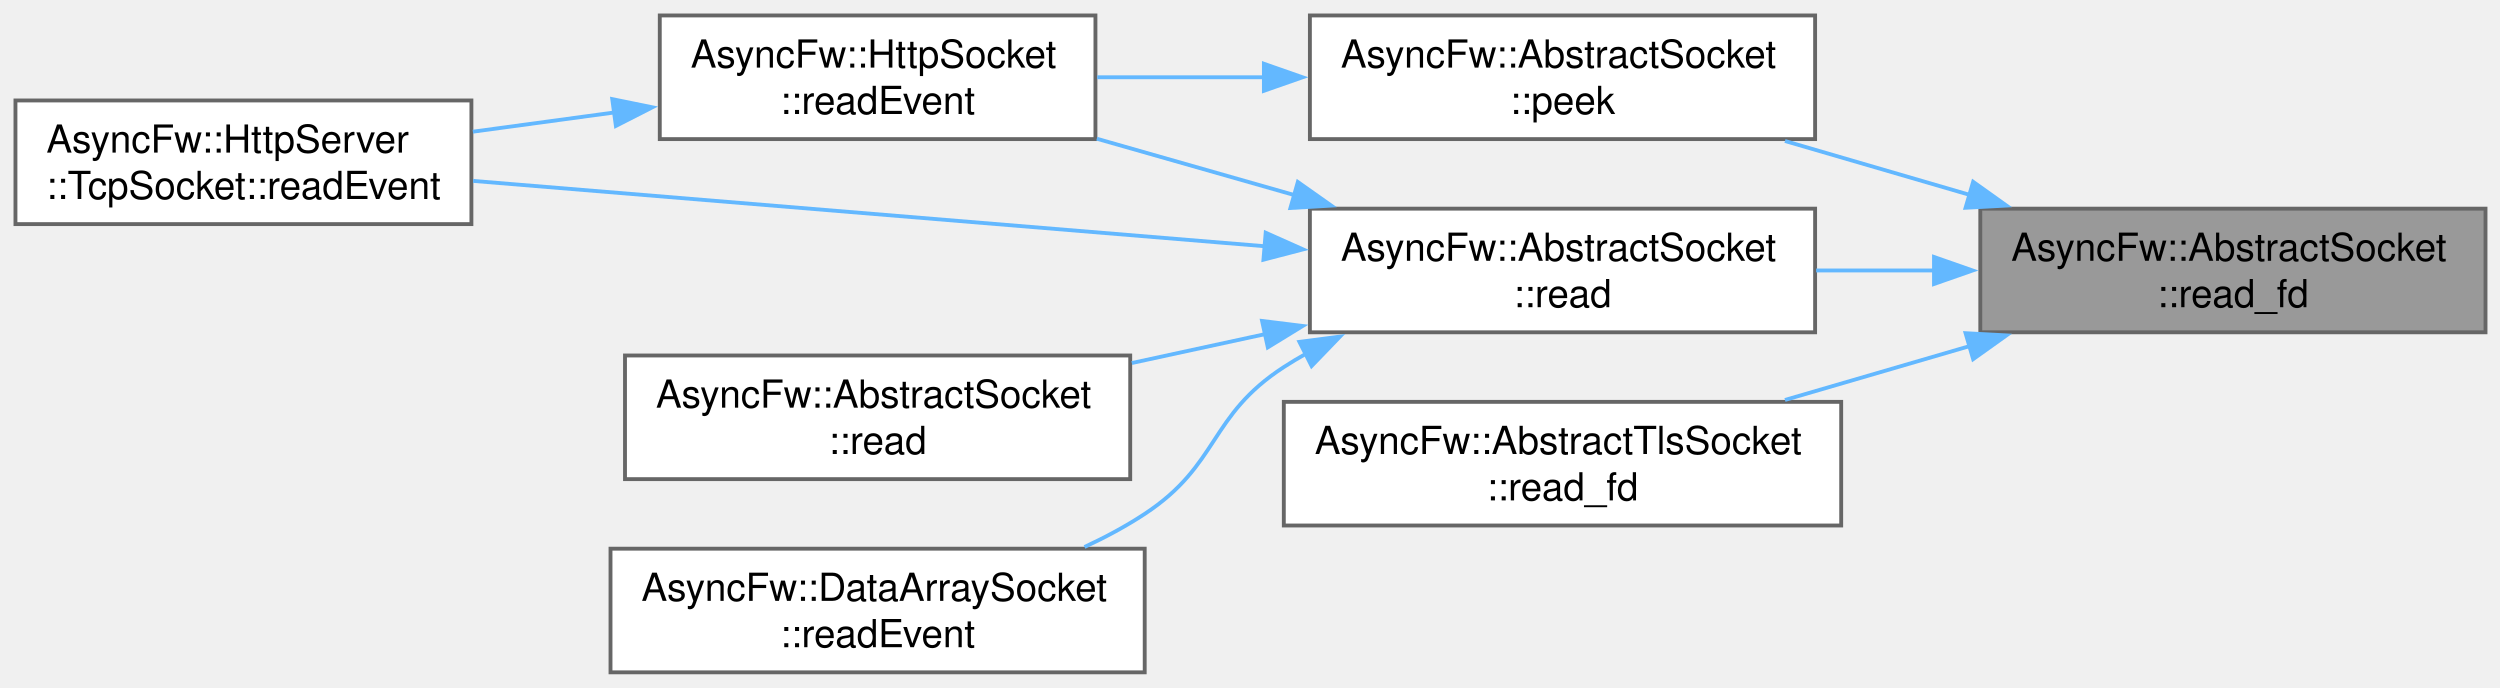
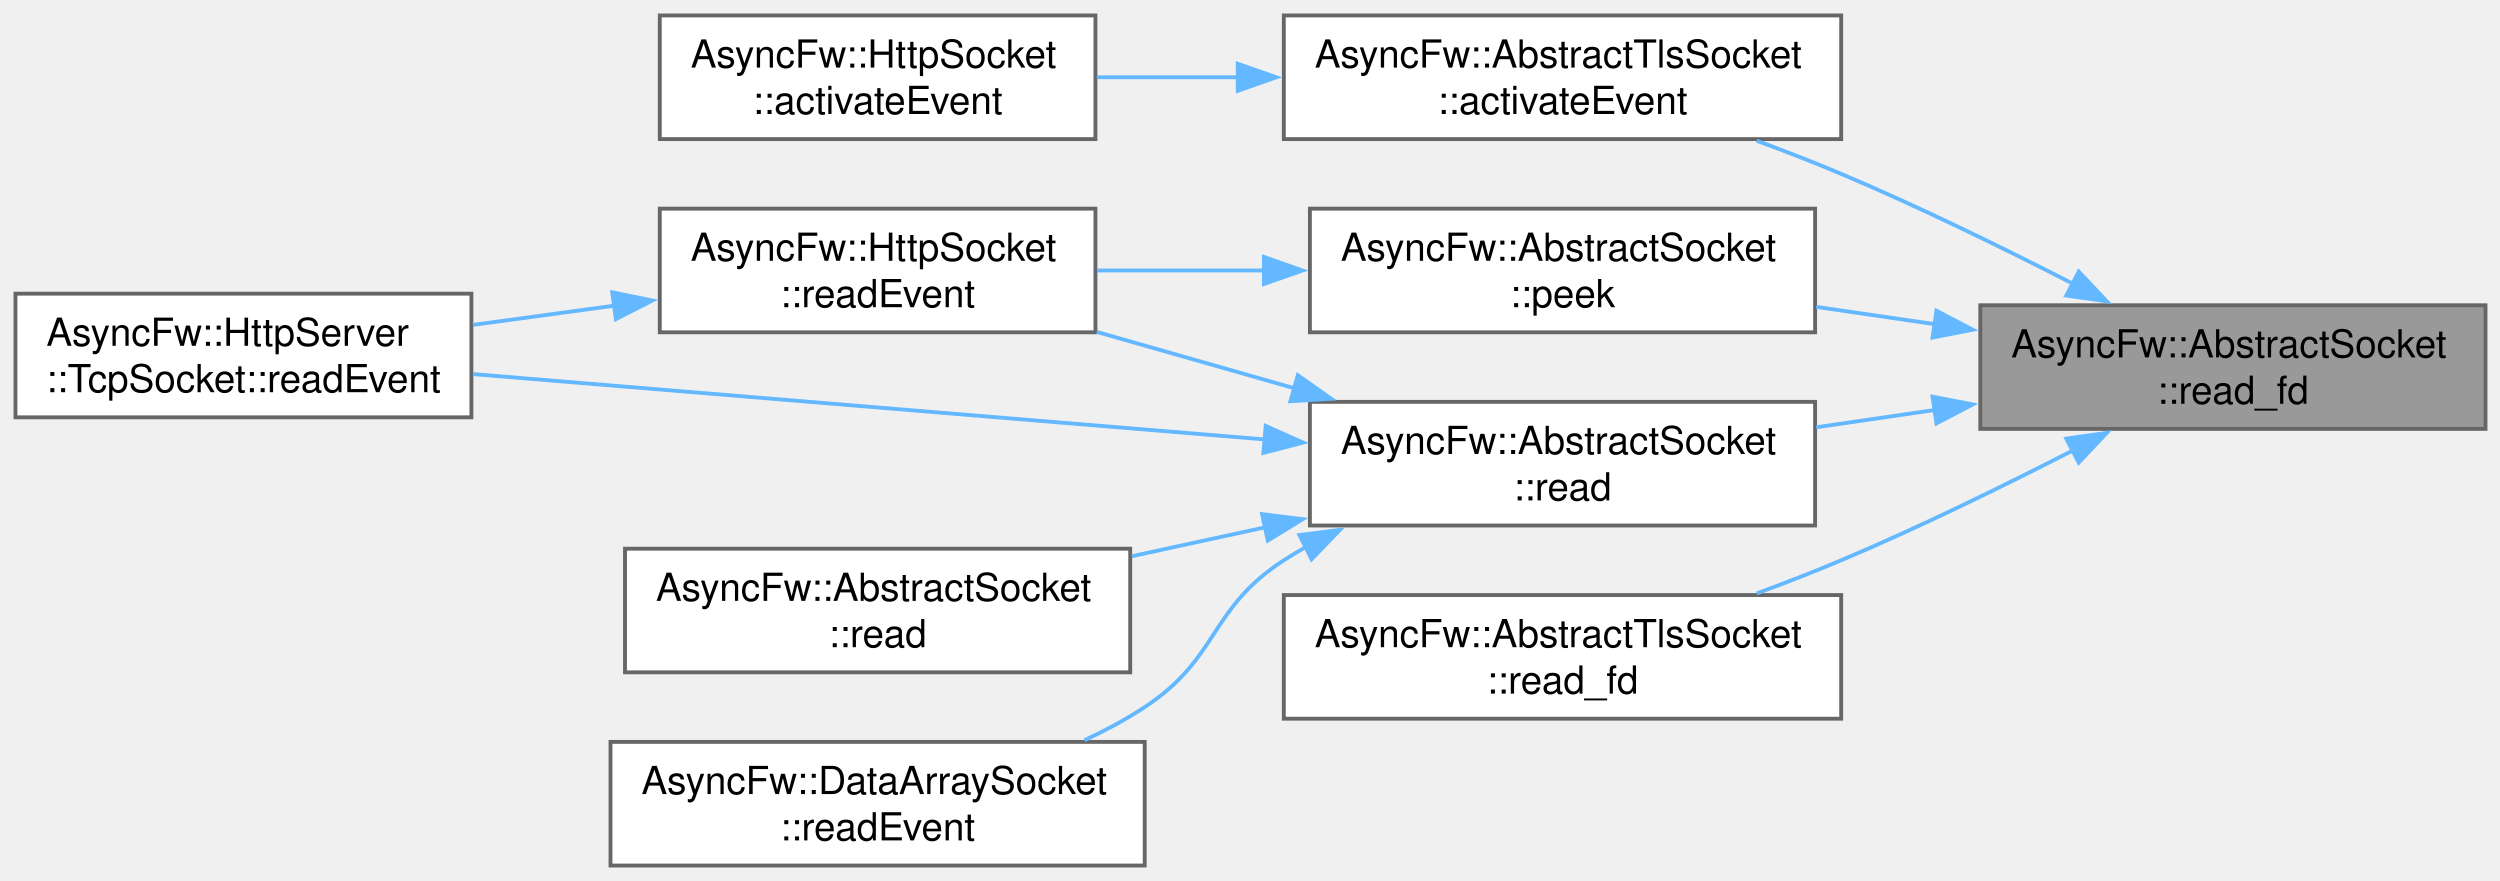
- <svg xmlns="http://www.w3.org/2000/svg" xmlns:xlink="http://www.w3.org/1999/xlink" width="647pt" height="178pt" viewBox="0.00 0.00 647.00 178.00">
-   <g id="graph0" class="graph" transform="scale(1 1) rotate(0) translate(4 174)">
+ <svg xmlns="http://www.w3.org/2000/svg" xmlns:xlink="http://www.w3.org/1999/xlink" width="647pt" height="228pt" viewBox="0.00 0.00 647.00 228.00">
+   <g id="graph0" class="graph" transform="scale(1 1) rotate(0) translate(4 224)">
    <g id="Node000001" class="node">
      <g id="a_Node000001">
        <a xlink:title="Low-level native operating system read operation proxying requests directly down to the fd handle.">
-           <polygon fill="#999999" stroke="#666666" points="639.25,-120 508.5,-120 508.5,-88 639.25,-88 639.25,-120" />
-           <text xml:space="preserve" text-anchor="start" x="516.5" y="-106.5" font-family="Helvetica,sans-Serif" font-size="10.00">AsyncFw::AbstractSocket</text>
-           <text xml:space="preserve" text-anchor="middle" x="573.88" y="-94.5" font-family="Helvetica,sans-Serif" font-size="10.00">::read_fd</text>
+           <polygon fill="#999999" stroke="#666666" points="639.25,-145 508.5,-145 508.5,-113 639.25,-113 639.25,-145" />
+           <text xml:space="preserve" text-anchor="start" x="516.5" y="-131.5" font-family="Helvetica,sans-Serif" font-size="10.00">AsyncFw::AbstractSocket</text>
+           <text xml:space="preserve" text-anchor="middle" x="573.88" y="-119.5" font-family="Helvetica,sans-Serif" font-size="10.00">::read_fd</text>
        </a>
      </g>
    </g>
    <g id="Node000002" class="node">
      <g id="a_Node000002">
+         <a xlink:href="classAsyncFw_1_1AbstractTlsSocket.html#a57ac6daff9926cf631abcd1e19073cc8" target="_top" xlink:title="Core internal event handler reacting to raw descriptor readiness signals.">
+           <polygon fill="white" stroke="#666666" points="472.5,-220 328.25,-220 328.25,-188 472.5,-188 472.5,-220" />
+           <text xml:space="preserve" text-anchor="start" x="336.25" y="-206.5" font-family="Helvetica,sans-Serif" font-size="10.00">AsyncFw::AbstractTlsSocket</text>
+           <text xml:space="preserve" text-anchor="middle" x="400.38" y="-194.5" font-family="Helvetica,sans-Serif" font-size="10.00">::activateEvent</text>
+         </a>
+       </g>
+     </g>
+     <g id="edge1_Node000001_Node000002" class="edge">
+       <g id="a_edge1_Node000001_Node000002">
+         <a xlink:title=" ">
+           <path fill="none" stroke="#63b8ff" d="M532.4,-150.6C514.31,-159.87 492.59,-170.51 472.5,-179 465.51,-181.96 458.03,-184.86 450.65,-187.57" />
+           <polygon fill="#63b8ff" stroke="#63b8ff" points="533.97,-153.72 541.24,-146.02 530.75,-147.51 533.97,-153.72" />
+         </a>
+       </g>
+     </g>
+     <g id="Node000004" class="node">
+       <g id="a_Node000004">
        <a xlink:href="classAsyncFw_1_1AbstractSocket.html#a3f4a74f0ab83d096bd37118bb28d8654" target="_top" xlink:title="Non-destructively inspects the internal unread data buffer without consuming it.">
          <polygon fill="white" stroke="#666666" points="465.75,-170 335,-170 335,-138 465.75,-138 465.75,-170" />
          <text xml:space="preserve" text-anchor="start" x="343" y="-156.5" font-family="Helvetica,sans-Serif" font-size="10.00">AsyncFw::AbstractSocket</text>
          <text xml:space="preserve" text-anchor="middle" x="400.38" y="-144.5" font-family="Helvetica,sans-Serif" font-size="10.00">::peek</text>
        </a>
      </g>
    </g>
-     <g id="edge1_Node000001_Node000002" class="edge">
-       <g id="a_edge1_Node000001_Node000002">
+     <g id="edge3_Node000001_Node000004" class="edge">
+       <g id="a_edge3_Node000001_Node000004">
        <a xlink:title=" ">
-           <path fill="none" stroke="#63b8ff" d="M505.91,-123.52C490.05,-128.15 473.29,-133.03 457.95,-137.51" />
-           <polygon fill="#63b8ff" stroke="#63b8ff" points="506.65,-126.95 515.27,-120.8 504.69,-120.23 506.65,-126.95" />
+           <path fill="none" stroke="#63b8ff" d="M496.94,-140.07C486.63,-141.57 476.11,-143.11 466.02,-144.58" />
+           <polygon fill="#63b8ff" stroke="#63b8ff" points="497.15,-143.58 506.54,-138.67 496.14,-136.65 497.15,-143.58" />
        </a>
      </g>
    </g>
-     <g id="Node000005" class="node">
-       <g id="a_Node000005">
+     <g id="Node000007" class="node">
+       <g id="a_Node000007">
        <a xlink:href="classAsyncFw_1_1AbstractSocket.html#a374dd4ce66bfcc8a6dcf40b4ba552828" target="_top" xlink:title="Reads incoming data into a raw byte buffer up to a specified maximum size.">
          <polygon fill="white" stroke="#666666" points="465.75,-120 335,-120 335,-88 465.75,-88 465.75,-120" />
          <text xml:space="preserve" text-anchor="start" x="343" y="-106.5" font-family="Helvetica,sans-Serif" font-size="10.00">AsyncFw::AbstractSocket</text>
          <text xml:space="preserve" text-anchor="middle" x="400.38" y="-94.5" font-family="Helvetica,sans-Serif" font-size="10.00">::read</text>
        </a>
      </g>
    </g>
-     <g id="edge4_Node000001_Node000005" class="edge">
-       <g id="a_edge4_Node000001_Node000005">
+     <g id="edge6_Node000001_Node000007" class="edge">
+       <g id="a_edge6_Node000001_Node000007">
        <a xlink:title=" ">
-           <path fill="none" stroke="#63b8ff" d="M496.62,-104C486.4,-104 476.01,-104 466.02,-104" />
-           <polygon fill="#63b8ff" stroke="#63b8ff" points="496.52,-107.5 506.52,-104 496.52,-100.5 496.52,-107.5" />
+           <path fill="none" stroke="#63b8ff" d="M496.94,-117.93C486.63,-116.43 476.11,-114.89 466.02,-113.42" />
+           <polygon fill="#63b8ff" stroke="#63b8ff" points="496.14,-121.35 506.54,-119.33 497.15,-114.42 496.14,-121.35" />
        </a>
      </g>
    </g>
-     <g id="Node000008" class="node">
-       <g id="a_Node000008">
+     <g id="Node000010" class="node">
+       <g id="a_Node000010">
        <a xlink:href="classAsyncFw_1_1AbstractTlsSocket.html#a8c0f2e296d83c3004bd02dd6c2925bf1" target="_top" xlink:title="Low-level decryption routing path proxying requests down to SSL_read().">
          <polygon fill="white" stroke="#666666" points="472.5,-70 328.25,-70 328.25,-38 472.5,-38 472.5,-70" />
          <text xml:space="preserve" text-anchor="start" x="336.25" y="-56.5" font-family="Helvetica,sans-Serif" font-size="10.00">AsyncFw::AbstractTlsSocket</text>
          <text xml:space="preserve" text-anchor="middle" x="400.38" y="-44.5" font-family="Helvetica,sans-Serif" font-size="10.00">::read_fd</text>
        </a>
      </g>
    </g>
-     <g id="edge9_Node000001_Node000008" class="edge">
-       <g id="a_edge9_Node000001_Node000008">
+     <g id="edge11_Node000001_Node000010" class="edge">
+       <g id="a_edge11_Node000001_Node000010">
        <a xlink:title=" ">
-           <path fill="none" stroke="#63b8ff" d="M505.91,-84.48C490.05,-79.85 473.29,-74.97 457.95,-70.49" />
-           <polygon fill="#63b8ff" stroke="#63b8ff" points="504.69,-87.77 515.27,-87.2 506.65,-81.05 504.69,-87.77" />
+           <path fill="none" stroke="#63b8ff" d="M532.4,-107.4C514.31,-98.13 492.59,-87.49 472.5,-79 465.51,-76.04 458.03,-73.14 450.65,-70.43" />
+           <polygon fill="#63b8ff" stroke="#63b8ff" points="530.75,-110.49 541.24,-111.98 533.97,-104.28 530.75,-110.49" />
        </a>
      </g>
    </g>
    <g id="Node000003" class="node">
      <g id="a_Node000003">
+         <a xlink:href="classAsyncFw_1_1HttpSocket.html#ad51bb1bf5880c3037c7ad70231c0767d" target="_top" xlink:title="Core internal event handler reacting to raw descriptor readiness signals.">
+           <polygon fill="white" stroke="#666666" points="279.5,-220 166.75,-220 166.75,-188 279.5,-188 279.5,-220" />
+           <text xml:space="preserve" text-anchor="start" x="174.75" y="-206.5" font-family="Helvetica,sans-Serif" font-size="10.00">AsyncFw::HttpSocket</text>
+           <text xml:space="preserve" text-anchor="middle" x="223.12" y="-194.5" font-family="Helvetica,sans-Serif" font-size="10.00">::activateEvent</text>
+         </a>
+       </g>
+     </g>
+     <g id="edge2_Node000002_Node000003" class="edge">
+       <g id="a_edge2_Node000002_Node000003">
+         <a xlink:title=" ">
+           <path fill="none" stroke="#63b8ff" d="M316.5,-204C304.08,-204 291.54,-204 279.87,-204" />
+           <polygon fill="#63b8ff" stroke="#63b8ff" points="316.33,-207.5 326.33,-204 316.33,-200.5 316.33,-207.5" />
+         </a>
+       </g>
+     </g>
+     <g id="Node000005" class="node">
+       <g id="a_Node000005">
        <a xlink:href="classAsyncFw_1_1HttpSocket.html#a7163448458d68f433dbdb214a6175be3" target="_top" xlink:title="Called when there is data to read.">
          <polygon fill="white" stroke="#666666" points="279.5,-170 166.75,-170 166.75,-138 279.5,-138 279.5,-170" />
          <text xml:space="preserve" text-anchor="start" x="174.75" y="-156.5" font-family="Helvetica,sans-Serif" font-size="10.00">AsyncFw::HttpSocket</text>
          <text xml:space="preserve" text-anchor="middle" x="223.12" y="-144.5" font-family="Helvetica,sans-Serif" font-size="10.00">::readEvent</text>
        </a>
      </g>
    </g>
-     <g id="edge2_Node000002_Node000003" class="edge">
-       <g id="a_edge2_Node000002_Node000003">
+     <g id="edge4_Node000004_Node000005" class="edge">
+       <g id="a_edge4_Node000004_Node000005">
        <a xlink:title=" ">
          <path fill="none" stroke="#63b8ff" d="M323.11,-154C308.61,-154 293.69,-154 279.97,-154" />
          <polygon fill="#63b8ff" stroke="#63b8ff" points="323.1,-157.5 333.1,-154 323.1,-150.5 323.1,-157.5" />
        </a>
      </g>
    </g>
-     <g id="Node000004" class="node">
-       <g id="a_Node000004">
+     <g id="Node000006" class="node">
+       <g id="a_Node000006">
        <a xlink:href="classAsyncFw_1_1HttpServer_1_1TcpSocket.html#abb44001861ba7b24633b54ae90c2896c" target="_top" xlink:title="Triggered when new raw data is available in the socket for reading.   Overrides the base behavior to ...">
          <polygon fill="white" stroke="#666666" points="118,-148 0,-148 0,-116 118,-116 118,-148" />
          <text xml:space="preserve" text-anchor="start" x="8" y="-134.5" font-family="Helvetica,sans-Serif" font-size="10.00">AsyncFw::HttpServer</text>
          <text xml:space="preserve" text-anchor="middle" x="59" y="-122.5" font-family="Helvetica,sans-Serif" font-size="10.00">::TcpSocket::readEvent</text>
        </a>
      </g>
    </g>
-     <g id="edge3_Node000003_Node000004" class="edge">
-       <g id="a_edge3_Node000003_Node000004">
+     <g id="edge5_Node000005_Node000006" class="edge">
+       <g id="a_edge5_Node000005_Node000006">
        <a xlink:title=" ">
          <path fill="none" stroke="#63b8ff" d="M155.25,-144.93C143.02,-143.27 130.34,-141.55 118.38,-139.92" />
          <polygon fill="#63b8ff" stroke="#63b8ff" points="154.45,-148.35 164.83,-146.23 155.39,-141.41 154.45,-148.35" />
        </a>
      </g>
    </g>
-     <g id="edge8_Node000005_Node000003" class="edge">
-       <g id="a_edge8_Node000005_Node000003">
+     <g id="edge10_Node000007_Node000005" class="edge">
+       <g id="a_edge10_Node000007_Node000005">
        <a xlink:title=" ">
          <path fill="none" stroke="#63b8ff" d="M331.03,-123.5C314.08,-128.34 296.11,-133.46 279.85,-138.1" />
          <polygon fill="#63b8ff" stroke="#63b8ff" points="331.88,-126.9 340.54,-120.79 329.96,-120.17 331.88,-126.9" />
        </a>
      </g>
    </g>
-     <g id="edge7_Node000005_Node000004" class="edge">
-       <g id="a_edge7_Node000005_Node000004">
+     <g id="edge9_Node000007_Node000006" class="edge">
+       <g id="a_edge9_Node000007_Node000006">
        <a xlink:title=" ">
          <path fill="none" stroke="#63b8ff" d="M323.46,-110.26C261.47,-115.38 175.14,-122.5 118.44,-127.18" />
          <polygon fill="#63b8ff" stroke="#63b8ff" points="323.56,-113.77 333.23,-109.46 322.98,-106.79 323.56,-113.77" />
        </a>
      </g>
    </g>
-     <g id="Node000006" class="node">
-       <g id="a_Node000006">
+     <g id="Node000008" class="node">
+       <g id="a_Node000008">
        <a xlink:href="classAsyncFw_1_1AbstractSocket.html#a4eea287aa9c8a3cafc2ea92ca72d85bc" target="_top" xlink:title="Reads a chunk of incoming data and extracts it into a returned DataArray object.">
          <polygon fill="white" stroke="#666666" points="288.5,-82 157.75,-82 157.75,-50 288.5,-50 288.5,-82" />
          <text xml:space="preserve" text-anchor="start" x="165.75" y="-68.5" font-family="Helvetica,sans-Serif" font-size="10.00">AsyncFw::AbstractSocket</text>
          <text xml:space="preserve" text-anchor="middle" x="223.12" y="-56.5" font-family="Helvetica,sans-Serif" font-size="10.00">::read</text>
        </a>
      </g>
    </g>
-     <g id="edge5_Node000005_Node000006" class="edge">
-       <g id="a_edge5_Node000005_Node000006">
+     <g id="edge7_Node000007_Node000008" class="edge">
+       <g id="a_edge7_Node000007_Node000008">
        <a xlink:title=" ">
          <path fill="none" stroke="#63b8ff" d="M323.64,-87.58C312.07,-85.07 300.22,-82.5 288.91,-80.05" />
          <polygon fill="#63b8ff" stroke="#63b8ff" points="322.62,-90.94 333.14,-89.64 324.11,-84.1 322.62,-90.94" />
        </a>
      </g>
    </g>
-     <g id="Node000007" class="node">
-       <g id="a_Node000007">
+     <g id="Node000009" class="node">
+       <g id="a_Node000009">
        <a xlink:href="classAsyncFw_1_1DataArraySocket.html#a1a1f3404abcb93af27de1d7bc0a958b1" target="_top" xlink:title="Called when there is data to read.">
          <polygon fill="white" stroke="#666666" points="292.25,-32 154,-32 154,0 292.25,0 292.25,-32" />
          <text xml:space="preserve" text-anchor="start" x="162" y="-18.5" font-family="Helvetica,sans-Serif" font-size="10.00">AsyncFw::DataArraySocket</text>
          <text xml:space="preserve" text-anchor="middle" x="223.12" y="-6.5" font-family="Helvetica,sans-Serif" font-size="10.00">::readEvent</text>
        </a>
      </g>
    </g>
-     <g id="edge6_Node000005_Node000007" class="edge">
-       <g id="a_edge6_Node000005_Node000007">
+     <g id="edge8_Node000007_Node000009" class="edge">
+       <g id="a_edge8_Node000007_Node000009">
        <a xlink:title=" ">
          <path fill="none" stroke="#63b8ff" d="M333.99,-82.46C332.02,-81.35 330.1,-80.2 328.25,-79 308.73,-66.34 311.68,-53.79 292.25,-41 287.41,-37.81 282.11,-34.97 276.67,-32.44" />
          <polygon fill="#63b8ff" stroke="#63b8ff" points="332.29,-85.52 342.79,-86.89 335.44,-79.27 332.29,-85.52" />
        </a>
      </g>
    </g>
  </g>
</svg>
